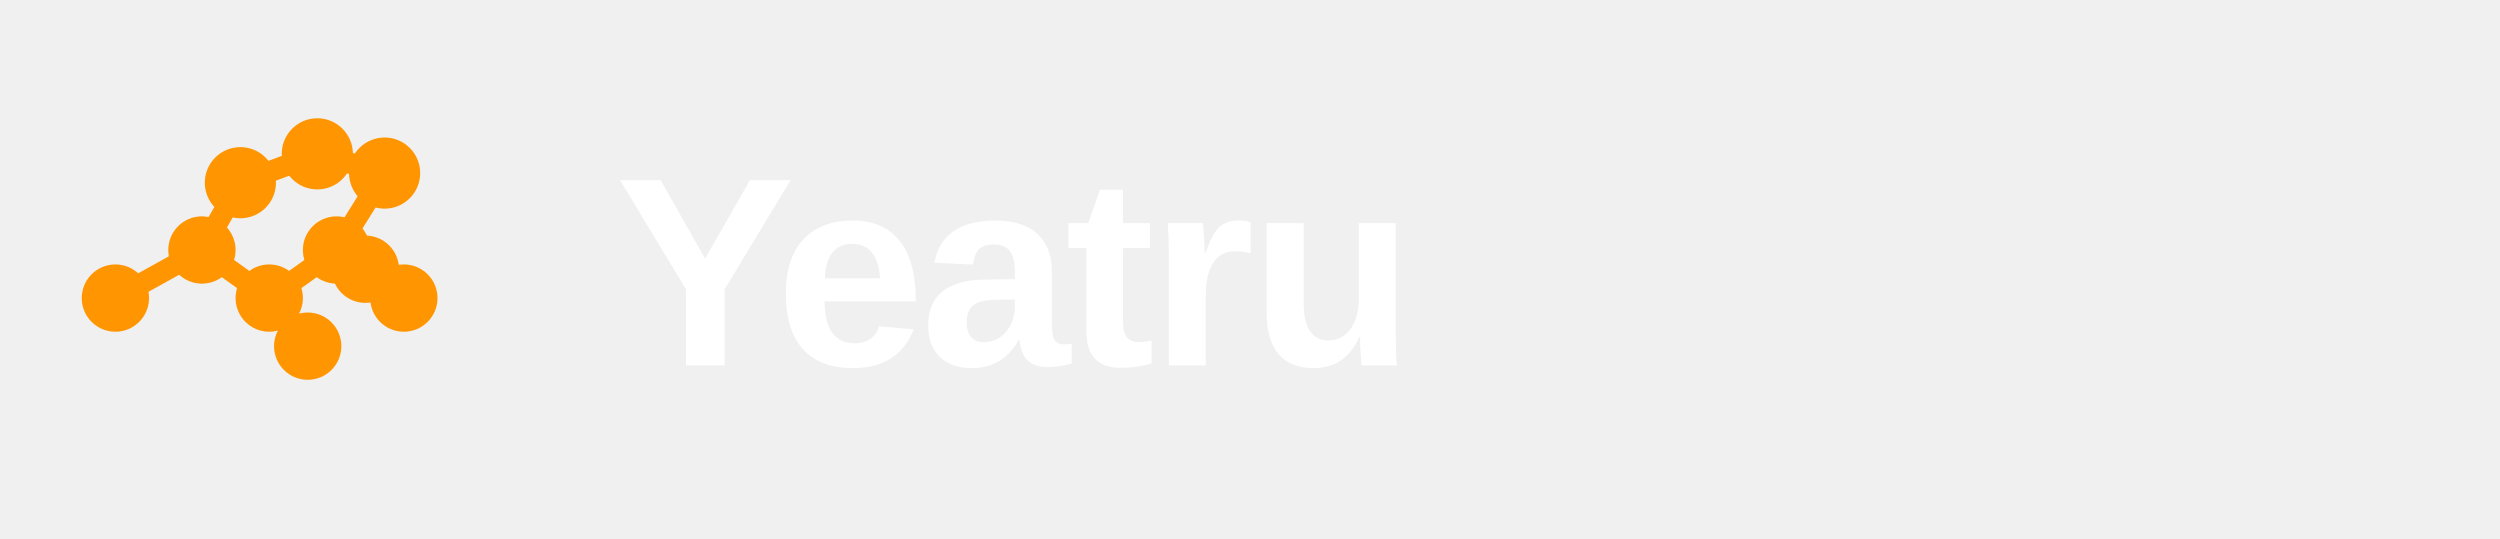
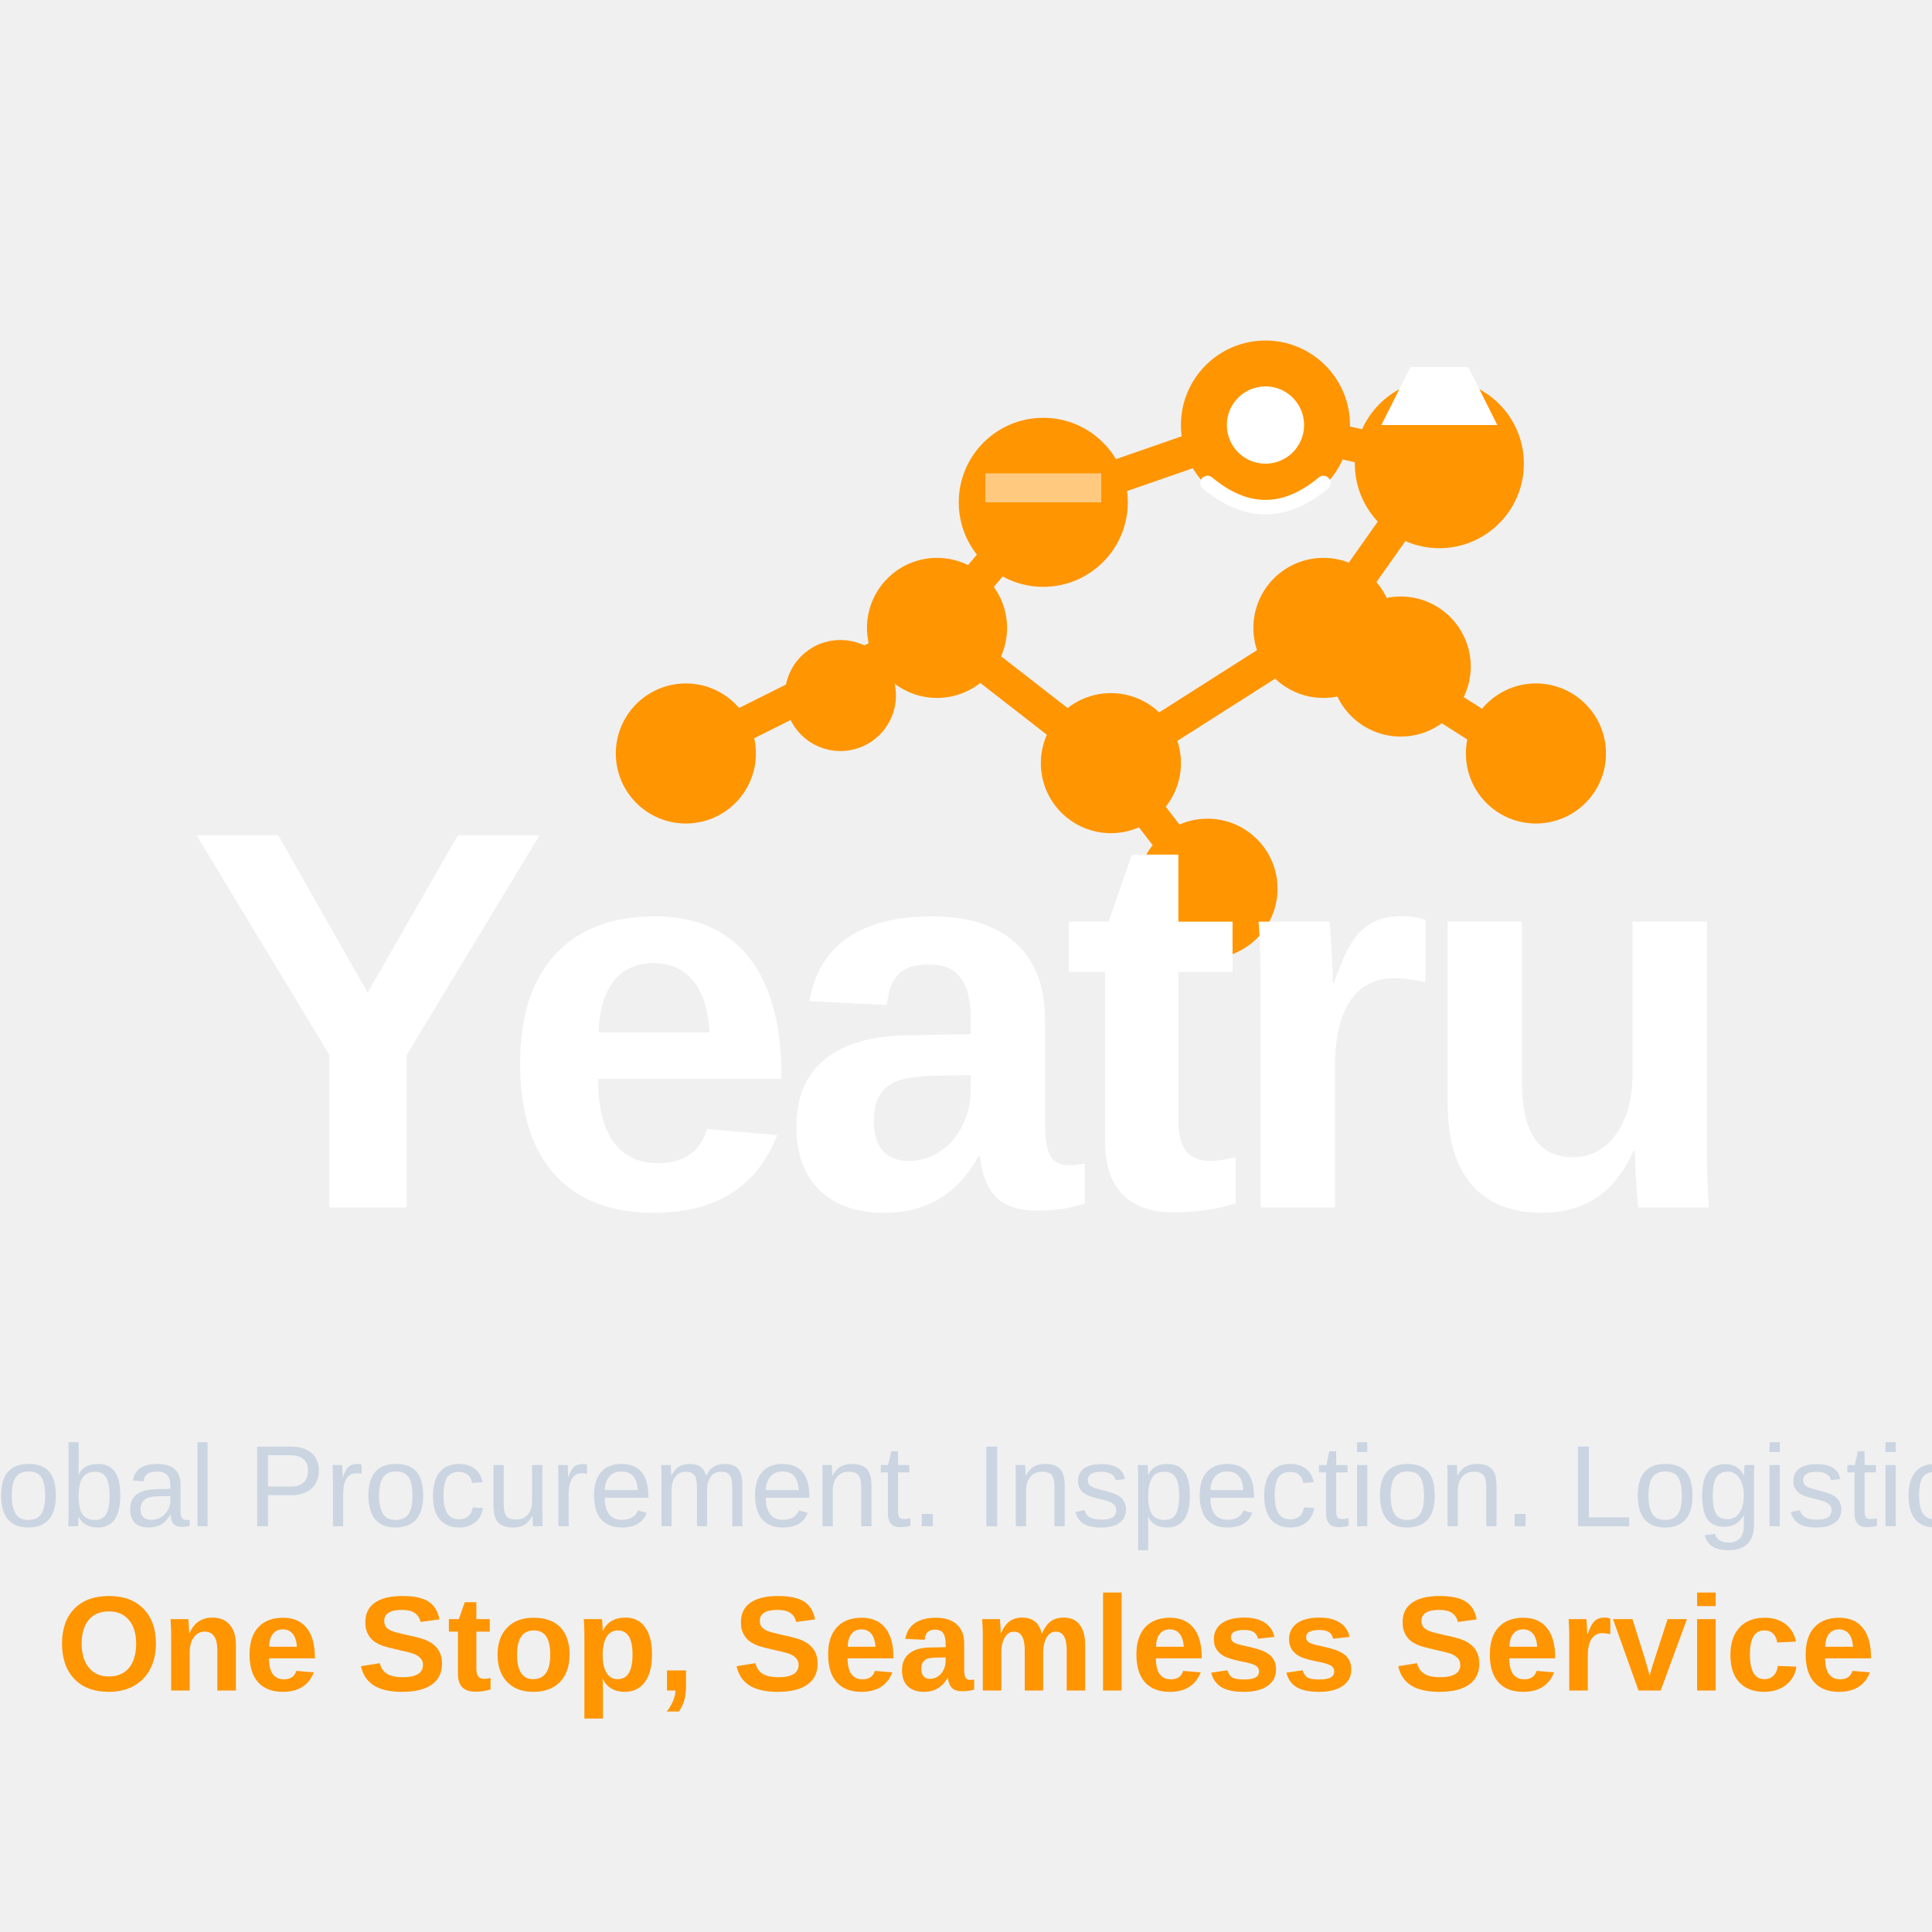
- <svg xmlns="http://www.w3.org/2000/svg" viewBox="0 0 260 56" width="260" height="56">
-   <g transform="translate(28, 28)" fill="none" stroke="#FF9500" stroke-width="2.2" stroke-linecap="round">
-     <line x1="-16" y1="3" x2="-7" y2="-2" />
-     <line x1="-7" y1="-2" x2="0" y2="3" />
-     <line x1="0" y1="3" x2="7" y2="-2" />
-     <line x1="7" y1="-2" x2="14" y2="3" />
-     <line x1="-7" y1="-2" x2="-3" y2="-9" />
-     <line x1="-3" y1="-9" x2="5" y2="-12" />
-     <line x1="7" y1="-2" x2="12" y2="-10" />
-     <line x1="5" y1="-12" x2="12" y2="-10" />
-     <line x1="0" y1="3" x2="4" y2="8" />
-     <line x1="7" y1="-2" x2="10" y2="0" />
-     <circle cx="-16" cy="3" r="2.4" fill="#FF9500" />
-     <circle cx="-7" cy="-2" r="2.4" fill="#FF9500" />
-     <circle cx="0" cy="3" r="2.4" fill="#FF9500" />
-     <circle cx="7" cy="-2" r="2.4" fill="#FF9500" />
-     <circle cx="14" cy="3" r="2.4" fill="#FF9500" />
-     <circle cx="-3" cy="-9" r="2.4" fill="#FF9500" />
-     <circle cx="5" cy="-12" r="2.4" fill="#FF9500" />
-     <circle cx="12" cy="-10" r="2.4" fill="#FF9500" />
-     <circle cx="4" cy="8" r="2.4" fill="#FF9500" />
-     <circle cx="10" cy="0" r="2.4" fill="#FF9500" />
-     <circle cx="-3" cy="-9" r="3.2" fill="none" stroke="#FF9500" stroke-width="1" />
-     <circle cx="5" cy="-12" r="3.2" fill="none" stroke="#FF9500" stroke-width="1" />
-     <circle cx="12" cy="-10" r="3.2" fill="none" stroke="#FF9500" stroke-width="1" />
+ <svg xmlns="http://www.w3.org/2000/svg" viewBox="0 0 200 200" width="200" height="200">
+   <g transform="translate(115, 72)" fill="none" stroke="#FF9500" stroke-width="3.5" stroke-linecap="round">
+     <line x1="-44" y1="6" x2="-18" y2="-7" />
+     <line x1="-18" y1="-7" x2="0" y2="7" />
+     <line x1="0" y1="7" x2="22" y2="-7" />
+     <line x1="22" y1="-7" x2="44" y2="7" />
+     <line x1="-18" y1="-7" x2="-7" y2="-20" />
+     <line x1="-7" y1="-20" x2="16" y2="-28" />
+     <line x1="22" y1="-7" x2="34" y2="-24" />
+     <line x1="16" y1="-28" x2="34" y2="-24" />
+     <line x1="0" y1="7" x2="10" y2="20" />
+     <line x1="22" y1="-7" x2="30" y2="-3" />
+     <circle cx="-44" cy="6" r="5.5" fill="#FF9500" />
+     <circle cx="-18" cy="-7" r="5.5" fill="#FF9500" />
+     <circle cx="0" cy="7" r="5.5" fill="#FF9500" />
+     <circle cx="22" cy="-7" r="5.5" fill="#FF9500" />
+     <circle cx="44" cy="6" r="5.5" fill="#FF9500" />
+     <circle cx="-7" cy="-20" r="5.5" fill="#FF9500" />
+     <circle cx="16" cy="-28" r="5.5" fill="#FF9500" />
+     <circle cx="34" cy="-24" r="5.5" fill="#FF9500" />
+     <circle cx="10" cy="20" r="5.5" fill="#FF9500" />
+     <circle cx="30" cy="-3" r="5.5" fill="#FF9500" />
+     <circle cx="-28" cy="0" r="4" fill="#FF9500" />
+     <circle cx="-7" cy="-20" r="7.5" fill="none" stroke="#FF9500" stroke-width="2.5" />
+     <circle cx="16" cy="-28" r="7.5" fill="none" stroke="#FF9500" stroke-width="2.5" />
+     <circle cx="34" cy="-24" r="7.5" fill="none" stroke="#FF9500" stroke-width="2.5" />
+     <rect x="-13" y="-23" width="12" height="8" rx="1.5" fill="#FF9500" stroke="none" />
+     <rect x="-13" y="-23" width="12" height="3" fill="#ffffff" stroke="none" opacity="0.5" />
+     <circle cx="16" cy="-28" r="4" fill="#ffffff" stroke="none" />
+     <path d="M10,-22 Q16,-17 22,-22" stroke="#ffffff" stroke-width="1.5" fill="none" stroke-linecap="round" />
+     <path d="M28,-28 L40,-28 L37,-34 L31,-34 Z" fill="#ffffff" stroke="none" />
  </g>
-   <text x="64" y="38" font-family="Arial, Helvetica, sans-serif" font-weight="900" font-size="28" fill="#ffffff" letter-spacing="-0.5">Yeatru</text>
+   <text x="100" y="125" text-anchor="middle" font-family="Arial, Helvetica, sans-serif" font-weight="900" font-size="56" fill="#ffffff" letter-spacing="-2">Yeatru</text>
+   <text x="100" y="158" text-anchor="middle" font-family="Arial, Helvetica, sans-serif" font-weight="400" font-size="12" fill="#CBD5E1">Global Procurement. Inspection. Logistics.</text>
+   <text x="100" y="175" text-anchor="middle" font-family="Arial, Helvetica, sans-serif" font-weight="600" font-size="14" fill="#FF9500">One Stop, Seamless Service</text>
</svg>
